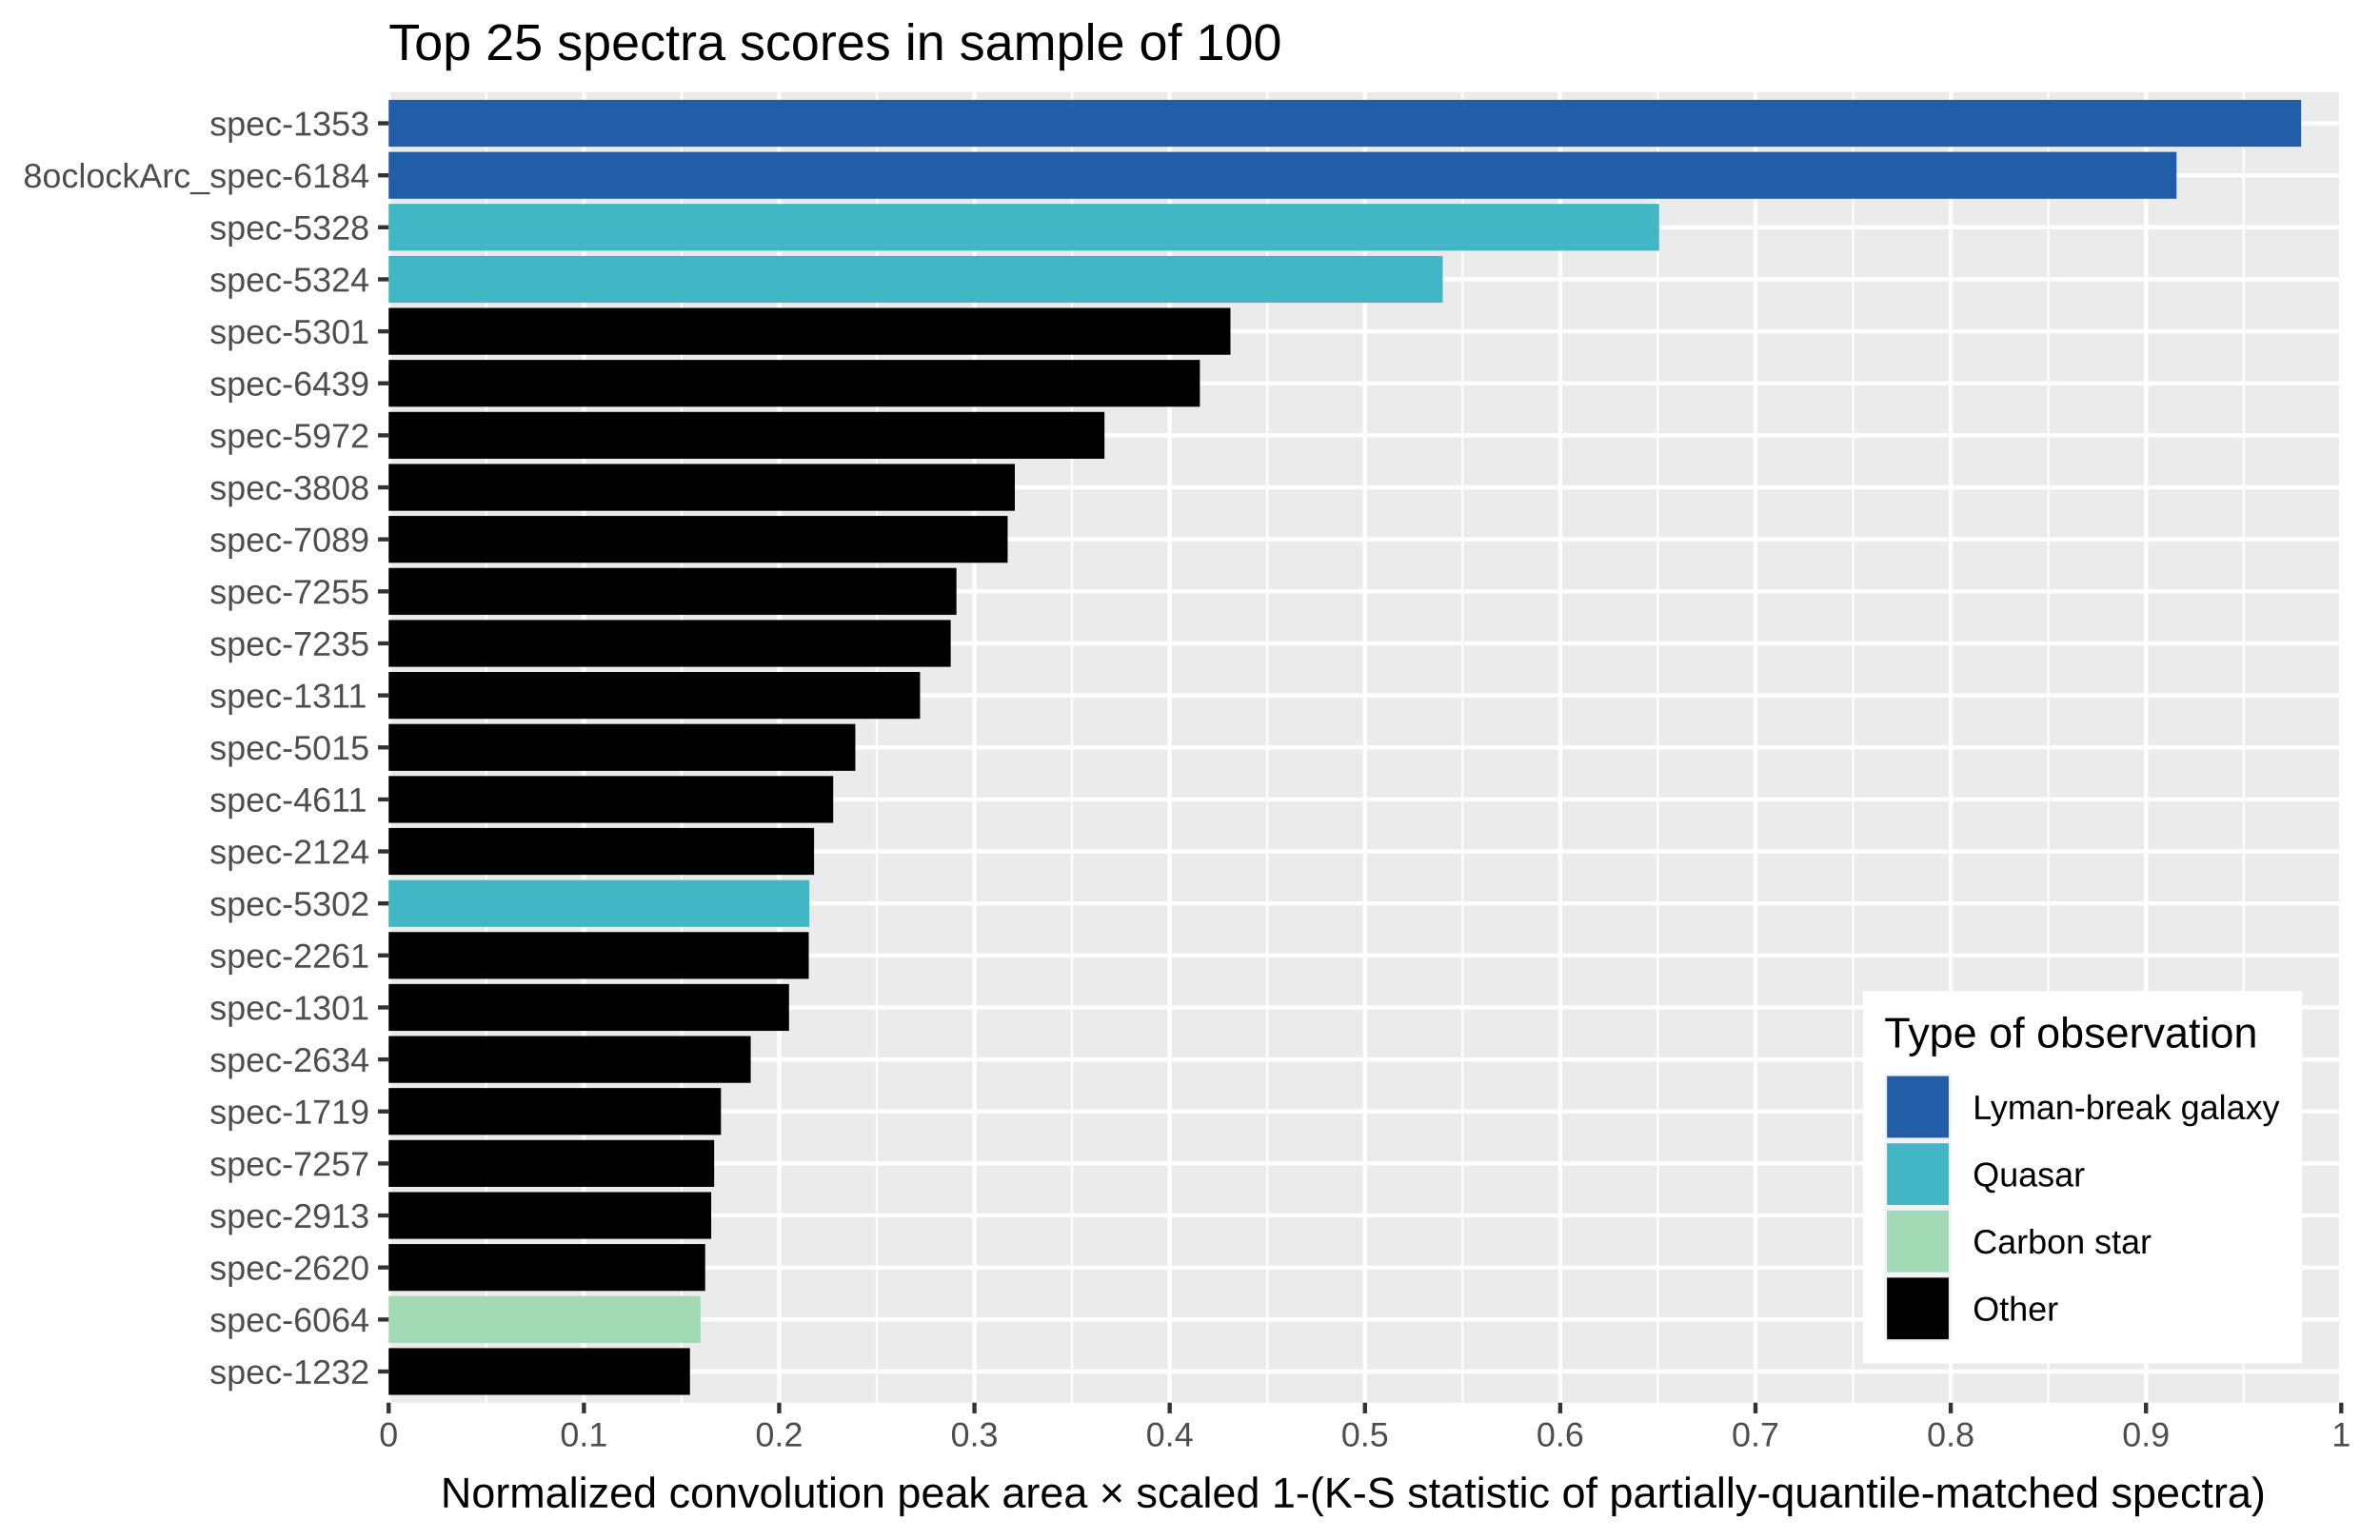
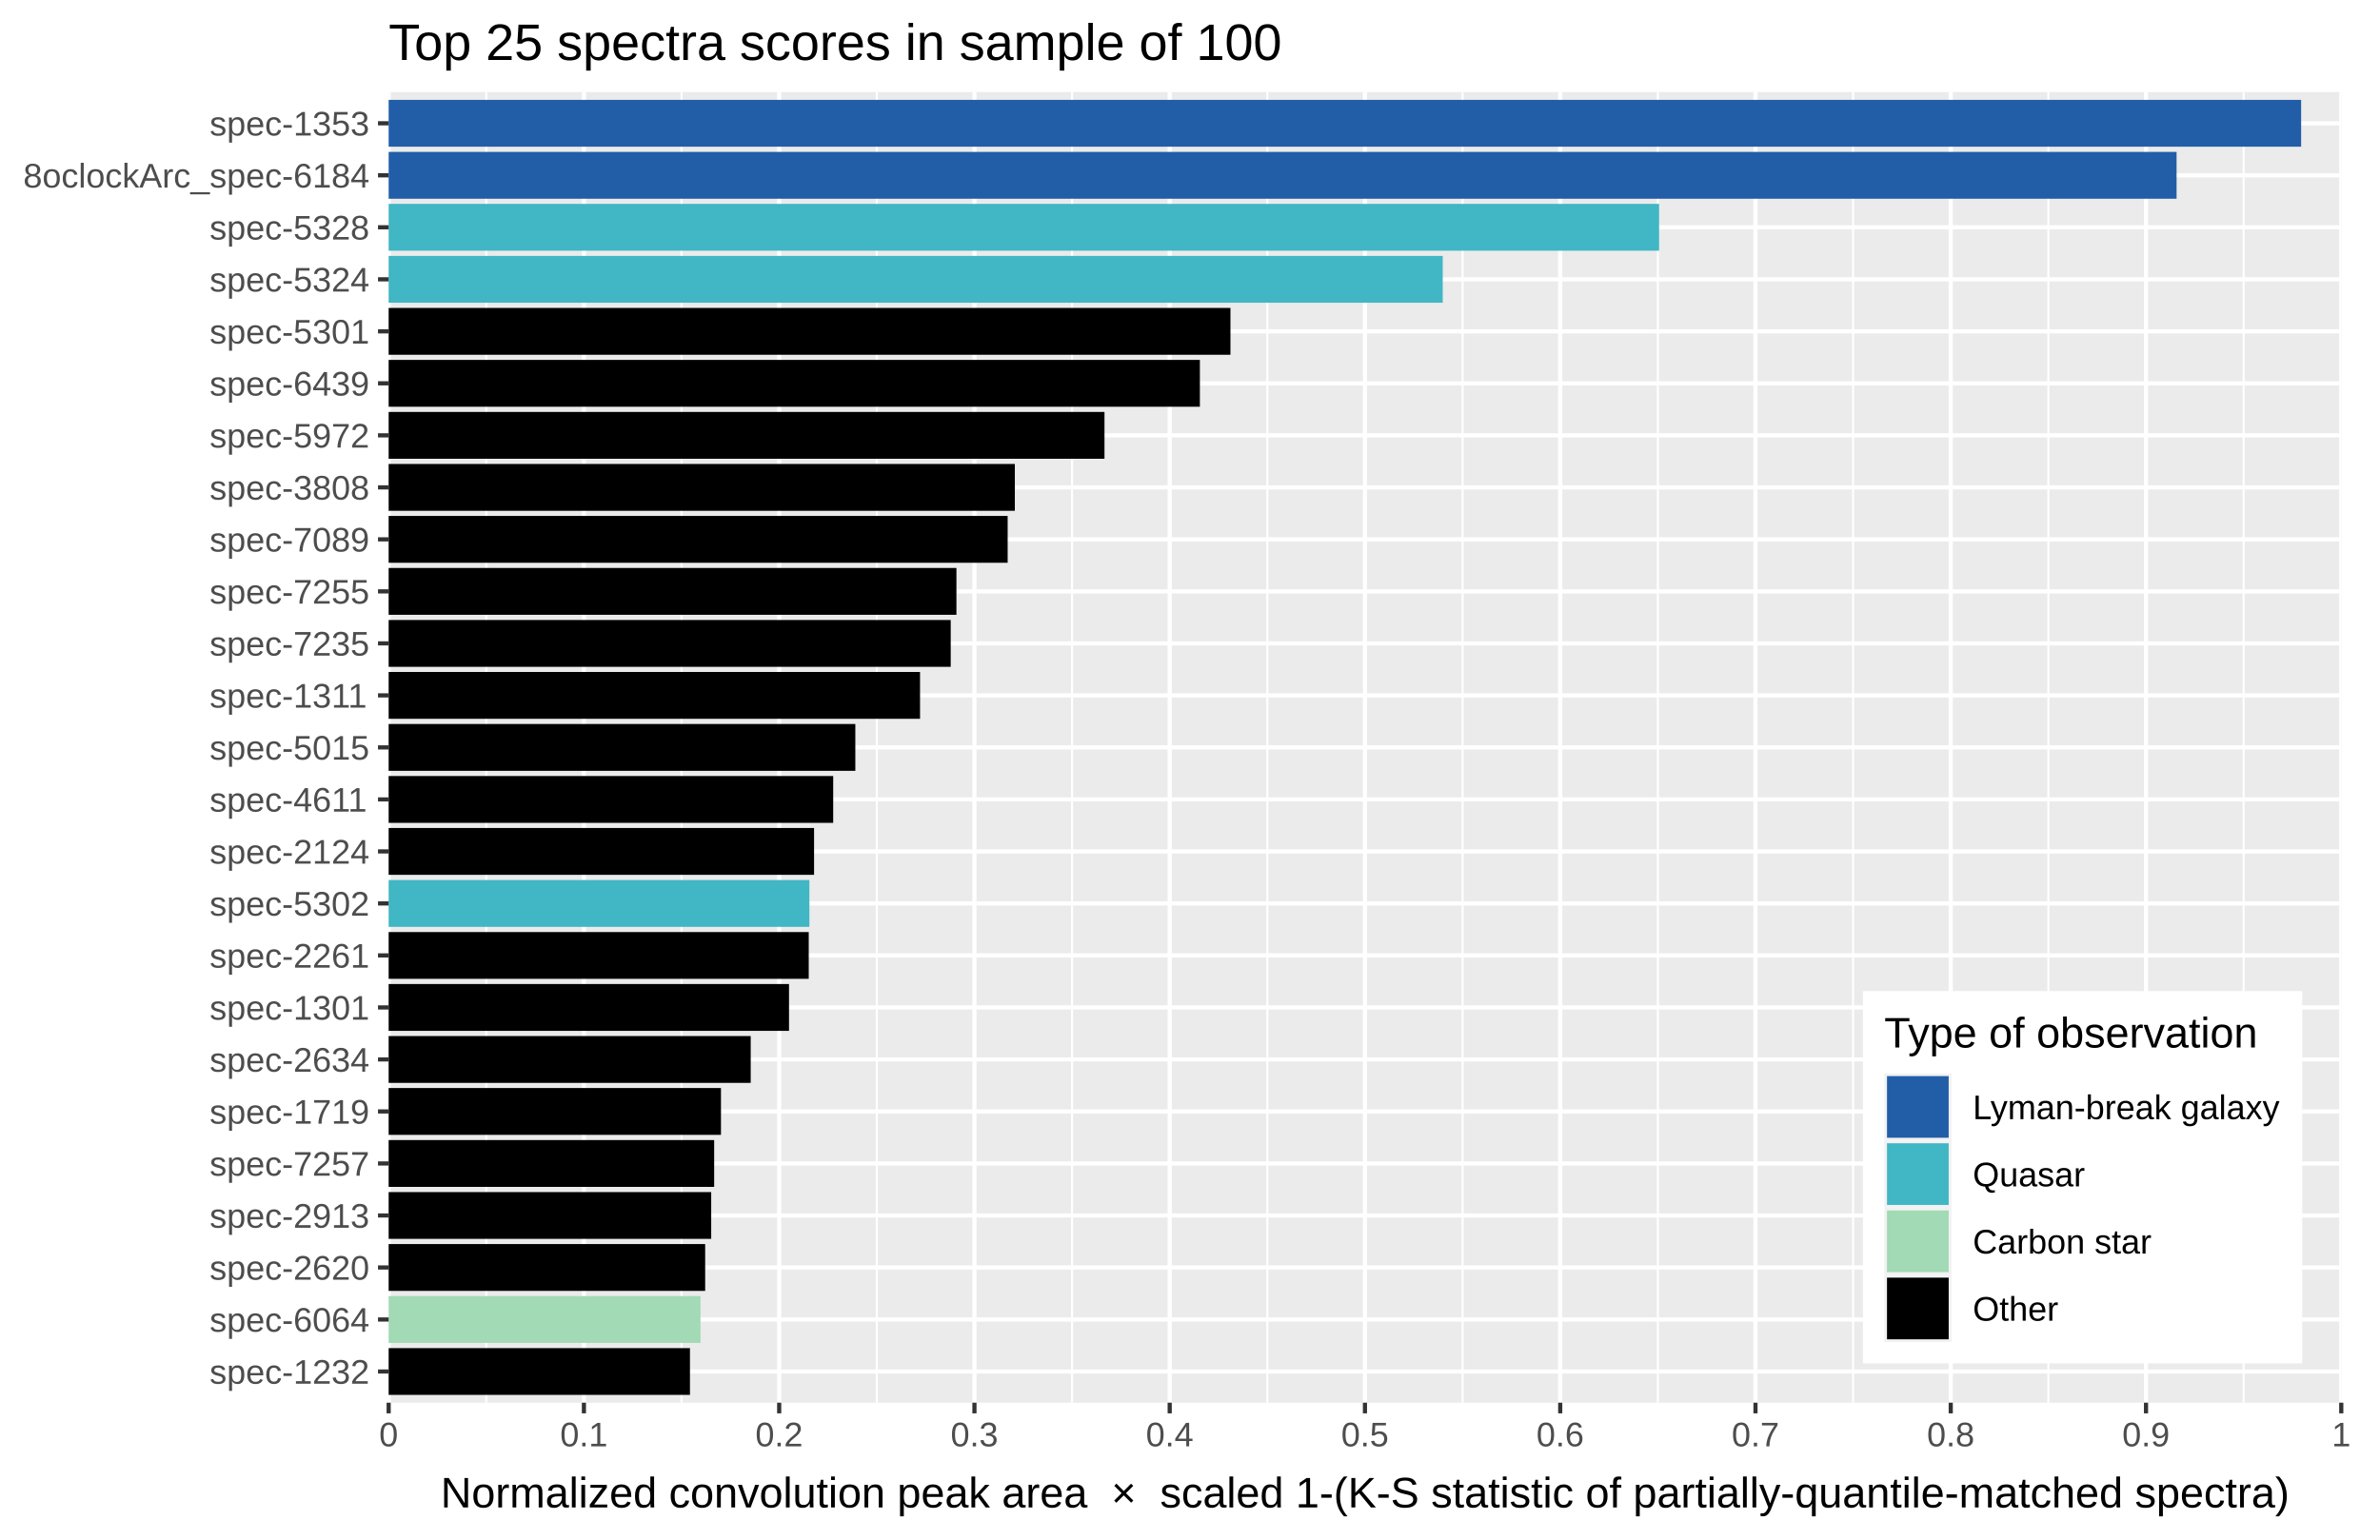
<svg xmlns="http://www.w3.org/2000/svg" viewBox="0 0 612.00 396.00">
  <defs>
    <style type="text/css">
    line, polyline, polygon, path, rect, circle {
      fill: none;
      stroke: #000000;
      stroke-linecap: round;
      stroke-linejoin: round;
      stroke-miterlimit: 10.00;
    }
  </style>
  </defs>
  <rect width="100%" height="100%" style="stroke: none; fill: #FFFFFF;" />
  <rect x="0.00" y="0.00" width="612.00" height="396.00" style="stroke-width: 1.07; stroke: #FFFFFF; fill: #FFFFFF;" />
  <defs>
    <clipPath id="cpOTkuOTR8NjAyLjA0fDM2MC43N3wyMy42OA==">
      <rect x="99.94" y="23.68" width="502.10" height="337.09" />
    </clipPath>
  </defs>
  <rect x="99.94" y="23.68" width="502.10" height="337.09" style="stroke-width: 1.07; stroke: none; fill: #EBEBEB;" clip-path="url(#cpOTkuOTR8NjAyLjA0fDM2MC43N3wyMy42OA==)" />
  <polyline points="125.04,360.77 125.04,23.68 " style="stroke-width: 0.53; stroke: #FFFFFF; stroke-linecap: butt;" clip-path="url(#cpOTkuOTR8NjAyLjA0fDM2MC43N3wyMy42OA==)" />
  <polyline points="175.25,360.77 175.25,23.68 " style="stroke-width: 0.53; stroke: #FFFFFF; stroke-linecap: butt;" clip-path="url(#cpOTkuOTR8NjAyLjA0fDM2MC43N3wyMy42OA==)" />
  <polyline points="225.46,360.77 225.46,23.68 " style="stroke-width: 0.53; stroke: #FFFFFF; stroke-linecap: butt;" clip-path="url(#cpOTkuOTR8NjAyLjA0fDM2MC43N3wyMy42OA==)" />
  <polyline points="275.67,360.77 275.67,23.68 " style="stroke-width: 0.53; stroke: #FFFFFF; stroke-linecap: butt;" clip-path="url(#cpOTkuOTR8NjAyLjA0fDM2MC43N3wyMy42OA==)" />
  <polyline points="325.88,360.77 325.88,23.68 " style="stroke-width: 0.53; stroke: #FFFFFF; stroke-linecap: butt;" clip-path="url(#cpOTkuOTR8NjAyLjA0fDM2MC43N3wyMy42OA==)" />
  <polyline points="376.09,360.77 376.09,23.68 " style="stroke-width: 0.53; stroke: #FFFFFF; stroke-linecap: butt;" clip-path="url(#cpOTkuOTR8NjAyLjA0fDM2MC43N3wyMy42OA==)" />
  <polyline points="426.30,360.77 426.30,23.68 " style="stroke-width: 0.53; stroke: #FFFFFF; stroke-linecap: butt;" clip-path="url(#cpOTkuOTR8NjAyLjA0fDM2MC43N3wyMy42OA==)" />
  <polyline points="476.51,360.77 476.51,23.68 " style="stroke-width: 0.53; stroke: #FFFFFF; stroke-linecap: butt;" clip-path="url(#cpOTkuOTR8NjAyLjA0fDM2MC43N3wyMy42OA==)" />
  <polyline points="526.72,360.77 526.72,23.68 " style="stroke-width: 0.53; stroke: #FFFFFF; stroke-linecap: butt;" clip-path="url(#cpOTkuOTR8NjAyLjA0fDM2MC43N3wyMy42OA==)" />
  <polyline points="576.93,360.77 576.93,23.68 " style="stroke-width: 0.53; stroke: #FFFFFF; stroke-linecap: butt;" clip-path="url(#cpOTkuOTR8NjAyLjA0fDM2MC43N3wyMy42OA==)" />
  <polyline points="99.94,352.75 602.04,352.75 " style="stroke-width: 1.07; stroke: #FFFFFF; stroke-linecap: butt;" clip-path="url(#cpOTkuOTR8NjAyLjA0fDM2MC43N3wyMy42OA==)" />
  <polyline points="99.94,339.37 602.04,339.37 " style="stroke-width: 1.07; stroke: #FFFFFF; stroke-linecap: butt;" clip-path="url(#cpOTkuOTR8NjAyLjA0fDM2MC43N3wyMy42OA==)" />
  <polyline points="99.94,325.99 602.04,325.99 " style="stroke-width: 1.07; stroke: #FFFFFF; stroke-linecap: butt;" clip-path="url(#cpOTkuOTR8NjAyLjA0fDM2MC43N3wyMy42OA==)" />
  <polyline points="99.94,312.62 602.04,312.62 " style="stroke-width: 1.07; stroke: #FFFFFF; stroke-linecap: butt;" clip-path="url(#cpOTkuOTR8NjAyLjA0fDM2MC43N3wyMy42OA==)" />
  <polyline points="99.94,299.24 602.04,299.24 " style="stroke-width: 1.07; stroke: #FFFFFF; stroke-linecap: butt;" clip-path="url(#cpOTkuOTR8NjAyLjA0fDM2MC43N3wyMy42OA==)" />
  <polyline points="99.94,285.86 602.04,285.86 " style="stroke-width: 1.07; stroke: #FFFFFF; stroke-linecap: butt;" clip-path="url(#cpOTkuOTR8NjAyLjA0fDM2MC43N3wyMy42OA==)" />
  <polyline points="99.94,272.49 602.04,272.49 " style="stroke-width: 1.07; stroke: #FFFFFF; stroke-linecap: butt;" clip-path="url(#cpOTkuOTR8NjAyLjA0fDM2MC43N3wyMy42OA==)" />
  <polyline points="99.94,259.11 602.04,259.11 " style="stroke-width: 1.07; stroke: #FFFFFF; stroke-linecap: butt;" clip-path="url(#cpOTkuOTR8NjAyLjA0fDM2MC43N3wyMy42OA==)" />
  <polyline points="99.94,245.73 602.04,245.73 " style="stroke-width: 1.07; stroke: #FFFFFF; stroke-linecap: butt;" clip-path="url(#cpOTkuOTR8NjAyLjA0fDM2MC43N3wyMy42OA==)" />
  <polyline points="99.94,232.36 602.04,232.36 " style="stroke-width: 1.07; stroke: #FFFFFF; stroke-linecap: butt;" clip-path="url(#cpOTkuOTR8NjAyLjA0fDM2MC43N3wyMy42OA==)" />
  <polyline points="99.94,218.98 602.04,218.98 " style="stroke-width: 1.07; stroke: #FFFFFF; stroke-linecap: butt;" clip-path="url(#cpOTkuOTR8NjAyLjA0fDM2MC43N3wyMy42OA==)" />
  <polyline points="99.94,205.61 602.04,205.61 " style="stroke-width: 1.07; stroke: #FFFFFF; stroke-linecap: butt;" clip-path="url(#cpOTkuOTR8NjAyLjA0fDM2MC43N3wyMy42OA==)" />
  <polyline points="99.94,192.23 602.04,192.23 " style="stroke-width: 1.07; stroke: #FFFFFF; stroke-linecap: butt;" clip-path="url(#cpOTkuOTR8NjAyLjA0fDM2MC43N3wyMy42OA==)" />
  <polyline points="99.94,178.85 602.04,178.85 " style="stroke-width: 1.07; stroke: #FFFFFF; stroke-linecap: butt;" clip-path="url(#cpOTkuOTR8NjAyLjA0fDM2MC43N3wyMy42OA==)" />
  <polyline points="99.94,165.48 602.04,165.48 " style="stroke-width: 1.07; stroke: #FFFFFF; stroke-linecap: butt;" clip-path="url(#cpOTkuOTR8NjAyLjA0fDM2MC43N3wyMy42OA==)" />
  <polyline points="99.94,152.10 602.04,152.10 " style="stroke-width: 1.07; stroke: #FFFFFF; stroke-linecap: butt;" clip-path="url(#cpOTkuOTR8NjAyLjA0fDM2MC43N3wyMy42OA==)" />
  <polyline points="99.94,138.72 602.04,138.72 " style="stroke-width: 1.07; stroke: #FFFFFF; stroke-linecap: butt;" clip-path="url(#cpOTkuOTR8NjAyLjA0fDM2MC43N3wyMy42OA==)" />
  <polyline points="99.94,125.35 602.04,125.35 " style="stroke-width: 1.07; stroke: #FFFFFF; stroke-linecap: butt;" clip-path="url(#cpOTkuOTR8NjAyLjA0fDM2MC43N3wyMy42OA==)" />
  <polyline points="99.94,111.97 602.04,111.97 " style="stroke-width: 1.07; stroke: #FFFFFF; stroke-linecap: butt;" clip-path="url(#cpOTkuOTR8NjAyLjA0fDM2MC43N3wyMy42OA==)" />
  <polyline points="99.94,98.59 602.04,98.59 " style="stroke-width: 1.07; stroke: #FFFFFF; stroke-linecap: butt;" clip-path="url(#cpOTkuOTR8NjAyLjA0fDM2MC43N3wyMy42OA==)" />
  <polyline points="99.94,85.22 602.04,85.22 " style="stroke-width: 1.07; stroke: #FFFFFF; stroke-linecap: butt;" clip-path="url(#cpOTkuOTR8NjAyLjA0fDM2MC43N3wyMy42OA==)" />
  <polyline points="99.94,71.84 602.04,71.84 " style="stroke-width: 1.07; stroke: #FFFFFF; stroke-linecap: butt;" clip-path="url(#cpOTkuOTR8NjAyLjA0fDM2MC43N3wyMy42OA==)" />
  <polyline points="99.94,58.46 602.04,58.46 " style="stroke-width: 1.07; stroke: #FFFFFF; stroke-linecap: butt;" clip-path="url(#cpOTkuOTR8NjAyLjA0fDM2MC43N3wyMy42OA==)" />
  <polyline points="99.94,45.09 602.04,45.09 " style="stroke-width: 1.07; stroke: #FFFFFF; stroke-linecap: butt;" clip-path="url(#cpOTkuOTR8NjAyLjA0fDM2MC43N3wyMy42OA==)" />
  <polyline points="99.94,31.71 602.04,31.71 " style="stroke-width: 1.07; stroke: #FFFFFF; stroke-linecap: butt;" clip-path="url(#cpOTkuOTR8NjAyLjA0fDM2MC43N3wyMy42OA==)" />
  <polyline points="99.94,360.77 99.94,23.68 " style="stroke-width: 1.07; stroke: #FFFFFF; stroke-linecap: butt;" clip-path="url(#cpOTkuOTR8NjAyLjA0fDM2MC43N3wyMy42OA==)" />
  <polyline points="150.15,360.77 150.15,23.68 " style="stroke-width: 1.07; stroke: #FFFFFF; stroke-linecap: butt;" clip-path="url(#cpOTkuOTR8NjAyLjA0fDM2MC43N3wyMy42OA==)" />
  <polyline points="200.36,360.77 200.36,23.68 " style="stroke-width: 1.07; stroke: #FFFFFF; stroke-linecap: butt;" clip-path="url(#cpOTkuOTR8NjAyLjA0fDM2MC43N3wyMy42OA==)" />
  <polyline points="250.57,360.77 250.57,23.68 " style="stroke-width: 1.07; stroke: #FFFFFF; stroke-linecap: butt;" clip-path="url(#cpOTkuOTR8NjAyLjA0fDM2MC43N3wyMy42OA==)" />
  <polyline points="300.78,360.77 300.78,23.68 " style="stroke-width: 1.07; stroke: #FFFFFF; stroke-linecap: butt;" clip-path="url(#cpOTkuOTR8NjAyLjA0fDM2MC43N3wyMy42OA==)" />
  <polyline points="350.99,360.77 350.99,23.68 " style="stroke-width: 1.07; stroke: #FFFFFF; stroke-linecap: butt;" clip-path="url(#cpOTkuOTR8NjAyLjA0fDM2MC43N3wyMy42OA==)" />
  <polyline points="401.20,360.77 401.20,23.68 " style="stroke-width: 1.07; stroke: #FFFFFF; stroke-linecap: butt;" clip-path="url(#cpOTkuOTR8NjAyLjA0fDM2MC43N3wyMy42OA==)" />
  <polyline points="451.41,360.77 451.41,23.68 " style="stroke-width: 1.07; stroke: #FFFFFF; stroke-linecap: butt;" clip-path="url(#cpOTkuOTR8NjAyLjA0fDM2MC43N3wyMy42OA==)" />
  <polyline points="501.62,360.77 501.62,23.68 " style="stroke-width: 1.07; stroke: #FFFFFF; stroke-linecap: butt;" clip-path="url(#cpOTkuOTR8NjAyLjA0fDM2MC43N3wyMy42OA==)" />
  <polyline points="551.83,360.77 551.83,23.68 " style="stroke-width: 1.07; stroke: #FFFFFF; stroke-linecap: butt;" clip-path="url(#cpOTkuOTR8NjAyLjA0fDM2MC43N3wyMy42OA==)" />
  <polyline points="602.04,360.77 602.04,23.68 " style="stroke-width: 1.07; stroke: #FFFFFF; stroke-linecap: butt;" clip-path="url(#cpOTkuOTR8NjAyLjA0fDM2MC43N3wyMy42OA==)" />
  <rect x="99.94" y="25.69" width="491.78" height="12.04" style="stroke-width: 1.07; stroke: none; stroke-linecap: square; stroke-linejoin: miter; fill: #225EA8;" clip-path="url(#cpOTkuOTR8NjAyLjA0fDM2MC43N3wyMy42OA==)" />
  <rect x="99.94" y="39.07" width="459.75" height="12.04" style="stroke-width: 1.07; stroke: none; stroke-linecap: square; stroke-linejoin: miter; fill: #225EA8;" clip-path="url(#cpOTkuOTR8NjAyLjA0fDM2MC43N3wyMy42OA==)" />
  <rect x="99.94" y="52.44" width="326.69" height="12.04" style="stroke-width: 1.07; stroke: none; stroke-linecap: square; stroke-linejoin: miter; fill: #41B6C4;" clip-path="url(#cpOTkuOTR8NjAyLjA0fDM2MC43N3wyMy42OA==)" />
  <rect x="99.94" y="65.82" width="271.05" height="12.04" style="stroke-width: 1.07; stroke: none; stroke-linecap: square; stroke-linejoin: miter; fill: #41B6C4;" clip-path="url(#cpOTkuOTR8NjAyLjA0fDM2MC43N3wyMy42OA==)" />
  <rect x="99.94" y="79.20" width="216.46" height="12.04" style="stroke-width: 1.07; stroke: none; stroke-linecap: square; stroke-linejoin: miter; fill: #000000;" clip-path="url(#cpOTkuOTR8NjAyLjA0fDM2MC43N3wyMy42OA==)" />
  <rect x="99.94" y="92.57" width="208.60" height="12.04" style="stroke-width: 1.07; stroke: none; stroke-linecap: square; stroke-linejoin: miter; fill: #000000;" clip-path="url(#cpOTkuOTR8NjAyLjA0fDM2MC43N3wyMy42OA==)" />
  <rect x="99.94" y="105.95" width="184.07" height="12.04" style="stroke-width: 1.07; stroke: none; stroke-linecap: square; stroke-linejoin: miter; fill: #000000;" clip-path="url(#cpOTkuOTR8NjAyLjA0fDM2MC43N3wyMy42OA==)" />
  <rect x="99.94" y="119.33" width="161.02" height="12.04" style="stroke-width: 1.07; stroke: none; stroke-linecap: square; stroke-linejoin: miter; fill: #000000;" clip-path="url(#cpOTkuOTR8NjAyLjA0fDM2MC43N3wyMy42OA==)" />
  <rect x="99.94" y="132.70" width="159.17" height="12.04" style="stroke-width: 1.07; stroke: none; stroke-linecap: square; stroke-linejoin: miter; fill: #000000;" clip-path="url(#cpOTkuOTR8NjAyLjA0fDM2MC43N3wyMy42OA==)" />
  <rect x="99.94" y="146.08" width="146.00" height="12.04" style="stroke-width: 1.07; stroke: none; stroke-linecap: square; stroke-linejoin: miter; fill: #000000;" clip-path="url(#cpOTkuOTR8NjAyLjA0fDM2MC43N3wyMy42OA==)" />
  <rect x="99.94" y="159.46" width="144.53" height="12.04" style="stroke-width: 1.07; stroke: none; stroke-linecap: square; stroke-linejoin: miter; fill: #000000;" clip-path="url(#cpOTkuOTR8NjAyLjA0fDM2MC43N3wyMy42OA==)" />
  <rect x="99.94" y="172.83" width="136.64" height="12.04" style="stroke-width: 1.07; stroke: none; stroke-linecap: square; stroke-linejoin: miter; fill: #000000;" clip-path="url(#cpOTkuOTR8NjAyLjA0fDM2MC43N3wyMy42OA==)" />
  <rect x="99.94" y="186.21" width="120.00" height="12.04" style="stroke-width: 1.07; stroke: none; stroke-linecap: square; stroke-linejoin: miter; fill: #000000;" clip-path="url(#cpOTkuOTR8NjAyLjA0fDM2MC43N3wyMy42OA==)" />
  <rect x="99.94" y="199.59" width="114.31" height="12.04" style="stroke-width: 1.07; stroke: none; stroke-linecap: square; stroke-linejoin: miter; fill: #000000;" clip-path="url(#cpOTkuOTR8NjAyLjA0fDM2MC43N3wyMy42OA==)" />
  <rect x="99.94" y="212.96" width="109.39" height="12.04" style="stroke-width: 1.07; stroke: none; stroke-linecap: square; stroke-linejoin: miter; fill: #000000;" clip-path="url(#cpOTkuOTR8NjAyLjA0fDM2MC43N3wyMy42OA==)" />
  <rect x="99.94" y="226.34" width="108.19" height="12.04" style="stroke-width: 1.07; stroke: none; stroke-linecap: square; stroke-linejoin: miter; fill: #41B6C4;" clip-path="url(#cpOTkuOTR8NjAyLjA0fDM2MC43N3wyMy42OA==)" />
  <rect x="99.94" y="239.72" width="108.02" height="12.04" style="stroke-width: 1.07; stroke: none; stroke-linecap: square; stroke-linejoin: miter; fill: #000000;" clip-path="url(#cpOTkuOTR8NjAyLjA0fDM2MC43N3wyMy42OA==)" />
  <rect x="99.94" y="253.09" width="102.95" height="12.04" style="stroke-width: 1.07; stroke: none; stroke-linecap: square; stroke-linejoin: miter; fill: #000000;" clip-path="url(#cpOTkuOTR8NjAyLjA0fDM2MC43N3wyMy42OA==)" />
  <rect x="99.94" y="266.47" width="93.10" height="12.04" style="stroke-width: 1.07; stroke: none; stroke-linecap: square; stroke-linejoin: miter; fill: #000000;" clip-path="url(#cpOTkuOTR8NjAyLjA0fDM2MC43N3wyMy42OA==)" />
  <rect x="99.94" y="279.84" width="85.45" height="12.04" style="stroke-width: 1.07; stroke: none; stroke-linecap: square; stroke-linejoin: miter; fill: #000000;" clip-path="url(#cpOTkuOTR8NjAyLjA0fDM2MC43N3wyMy42OA==)" />
  <rect x="99.94" y="293.22" width="83.70" height="12.04" style="stroke-width: 1.07; stroke: none; stroke-linecap: square; stroke-linejoin: miter; fill: #000000;" clip-path="url(#cpOTkuOTR8NjAyLjA0fDM2MC43N3wyMy42OA==)" />
  <rect x="99.94" y="306.60" width="82.94" height="12.04" style="stroke-width: 1.07; stroke: none; stroke-linecap: square; stroke-linejoin: miter; fill: #000000;" clip-path="url(#cpOTkuOTR8NjAyLjA0fDM2MC43N3wyMy42OA==)" />
  <rect x="99.94" y="319.97" width="81.39" height="12.04" style="stroke-width: 1.07; stroke: none; stroke-linecap: square; stroke-linejoin: miter; fill: #000000;" clip-path="url(#cpOTkuOTR8NjAyLjA0fDM2MC43N3wyMy42OA==)" />
  <rect x="99.94" y="333.35" width="80.19" height="12.04" style="stroke-width: 1.07; stroke: none; stroke-linecap: square; stroke-linejoin: miter; fill: #A1DAB4;" clip-path="url(#cpOTkuOTR8NjAyLjA0fDM2MC43N3wyMy42OA==)" />
  <rect x="99.94" y="346.73" width="77.48" height="12.04" style="stroke-width: 1.07; stroke: none; stroke-linecap: square; stroke-linejoin: miter; fill: #000000;" clip-path="url(#cpOTkuOTR8NjAyLjA0fDM2MC43N3wyMy42OA==)" />
  <defs>
    <clipPath id="cpMC4wMHw2MTIuMDB8Mzk2LjAwfDAuMDA=">
      <rect x="0.00" y="0.00" width="612.00" height="396.00" />
    </clipPath>
  </defs>
  <g clip-path="url(#cpMC4wMHw2MTIuMDB8Mzk2LjAwfDAuMDA=)">
    <text x="53.91" y="355.90" style="font-size: 8.80px; fill: #4D4D4D; font-family: Arial;" textLength="41.10px" lengthAdjust="spacingAndGlyphs">spec-1232</text>
  </g>
  <g clip-path="url(#cpMC4wMHw2MTIuMDB8Mzk2LjAwfDAuMDA=)">
    <text x="53.91" y="342.52" style="font-size: 8.80px; fill: #4D4D4D; font-family: Arial;" textLength="41.10px" lengthAdjust="spacingAndGlyphs">spec-6064</text>
  </g>
  <g clip-path="url(#cpMC4wMHw2MTIuMDB8Mzk2LjAwfDAuMDA=)">
    <text x="53.91" y="329.14" style="font-size: 8.80px; fill: #4D4D4D; font-family: Arial;" textLength="41.10px" lengthAdjust="spacingAndGlyphs">spec-2620</text>
  </g>
  <g clip-path="url(#cpMC4wMHw2MTIuMDB8Mzk2LjAwfDAuMDA=)">
    <text x="53.91" y="315.77" style="font-size: 8.80px; fill: #4D4D4D; font-family: Arial;" textLength="41.10px" lengthAdjust="spacingAndGlyphs">spec-2913</text>
  </g>
  <g clip-path="url(#cpMC4wMHw2MTIuMDB8Mzk2LjAwfDAuMDA=)">
    <text x="53.91" y="302.39" style="font-size: 8.80px; fill: #4D4D4D; font-family: Arial;" textLength="41.10px" lengthAdjust="spacingAndGlyphs">spec-7257</text>
  </g>
  <g clip-path="url(#cpMC4wMHw2MTIuMDB8Mzk2LjAwfDAuMDA=)">
    <text x="53.91" y="289.01" style="font-size: 8.80px; fill: #4D4D4D; font-family: Arial;" textLength="41.10px" lengthAdjust="spacingAndGlyphs">spec-1719</text>
  </g>
  <g clip-path="url(#cpMC4wMHw2MTIuMDB8Mzk2LjAwfDAuMDA=)">
    <text x="53.91" y="275.64" style="font-size: 8.80px; fill: #4D4D4D; font-family: Arial;" textLength="41.10px" lengthAdjust="spacingAndGlyphs">spec-2634</text>
  </g>
  <g clip-path="url(#cpMC4wMHw2MTIuMDB8Mzk2LjAwfDAuMDA=)">
    <text x="53.91" y="262.26" style="font-size: 8.80px; fill: #4D4D4D; font-family: Arial;" textLength="41.10px" lengthAdjust="spacingAndGlyphs">spec-1301</text>
  </g>
  <g clip-path="url(#cpMC4wMHw2MTIuMDB8Mzk2LjAwfDAuMDA=)">
    <text x="53.91" y="248.88" style="font-size: 8.80px; fill: #4D4D4D; font-family: Arial;" textLength="41.10px" lengthAdjust="spacingAndGlyphs">spec-2261</text>
  </g>
  <g clip-path="url(#cpMC4wMHw2MTIuMDB8Mzk2LjAwfDAuMDA=)">
    <text x="53.91" y="235.51" style="font-size: 8.80px; fill: #4D4D4D; font-family: Arial;" textLength="41.10px" lengthAdjust="spacingAndGlyphs">spec-5302</text>
  </g>
  <g clip-path="url(#cpMC4wMHw2MTIuMDB8Mzk2LjAwfDAuMDA=)">
    <text x="53.91" y="222.13" style="font-size: 8.80px; fill: #4D4D4D; font-family: Arial;" textLength="41.10px" lengthAdjust="spacingAndGlyphs">spec-2124</text>
  </g>
  <g clip-path="url(#cpMC4wMHw2MTIuMDB8Mzk2LjAwfDAuMDA=)">
    <text x="53.91" y="208.75" style="font-size: 8.80px; fill: #4D4D4D; font-family: Arial;" textLength="41.10px" lengthAdjust="spacingAndGlyphs">spec-4611</text>
  </g>
  <g clip-path="url(#cpMC4wMHw2MTIuMDB8Mzk2LjAwfDAuMDA=)">
    <text x="53.91" y="195.38" style="font-size: 8.80px; fill: #4D4D4D; font-family: Arial;" textLength="41.10px" lengthAdjust="spacingAndGlyphs">spec-5015</text>
  </g>
  <g clip-path="url(#cpMC4wMHw2MTIuMDB8Mzk2LjAwfDAuMDA=)">
    <text x="53.91" y="182.00" style="font-size: 8.80px; fill: #4D4D4D; font-family: Arial;" textLength="41.10px" lengthAdjust="spacingAndGlyphs">spec-1311</text>
  </g>
  <g clip-path="url(#cpMC4wMHw2MTIuMDB8Mzk2LjAwfDAuMDA=)">
    <text x="53.91" y="168.62" style="font-size: 8.80px; fill: #4D4D4D; font-family: Arial;" textLength="41.10px" lengthAdjust="spacingAndGlyphs">spec-7235</text>
  </g>
  <g clip-path="url(#cpMC4wMHw2MTIuMDB8Mzk2LjAwfDAuMDA=)">
    <text x="53.91" y="155.25" style="font-size: 8.80px; fill: #4D4D4D; font-family: Arial;" textLength="41.10px" lengthAdjust="spacingAndGlyphs">spec-7255</text>
  </g>
  <g clip-path="url(#cpMC4wMHw2MTIuMDB8Mzk2LjAwfDAuMDA=)">
    <text x="53.91" y="141.87" style="font-size: 8.80px; fill: #4D4D4D; font-family: Arial;" textLength="41.10px" lengthAdjust="spacingAndGlyphs">spec-7089</text>
  </g>
  <g clip-path="url(#cpMC4wMHw2MTIuMDB8Mzk2LjAwfDAuMDA=)">
    <text x="53.91" y="128.50" style="font-size: 8.80px; fill: #4D4D4D; font-family: Arial;" textLength="41.10px" lengthAdjust="spacingAndGlyphs">spec-3808</text>
  </g>
  <g clip-path="url(#cpMC4wMHw2MTIuMDB8Mzk2LjAwfDAuMDA=)">
    <text x="53.91" y="115.12" style="font-size: 8.80px; fill: #4D4D4D; font-family: Arial;" textLength="41.10px" lengthAdjust="spacingAndGlyphs">spec-5972</text>
  </g>
  <g clip-path="url(#cpMC4wMHw2MTIuMDB8Mzk2LjAwfDAuMDA=)">
    <text x="53.91" y="101.74" style="font-size: 8.80px; fill: #4D4D4D; font-family: Arial;" textLength="41.10px" lengthAdjust="spacingAndGlyphs">spec-6439</text>
  </g>
  <g clip-path="url(#cpMC4wMHw2MTIuMDB8Mzk2LjAwfDAuMDA=)">
    <text x="53.91" y="88.37" style="font-size: 8.80px; fill: #4D4D4D; font-family: Arial;" textLength="41.10px" lengthAdjust="spacingAndGlyphs">spec-5301</text>
  </g>
  <g clip-path="url(#cpMC4wMHw2MTIuMDB8Mzk2LjAwfDAuMDA=)">
    <text x="53.91" y="74.99" style="font-size: 8.80px; fill: #4D4D4D; font-family: Arial;" textLength="41.10px" lengthAdjust="spacingAndGlyphs">spec-5324</text>
  </g>
  <g clip-path="url(#cpMC4wMHw2MTIuMDB8Mzk2LjAwfDAuMDA=)">
    <text x="53.91" y="61.61" style="font-size: 8.80px; fill: #4D4D4D; font-family: Arial;" textLength="41.10px" lengthAdjust="spacingAndGlyphs">spec-5328</text>
  </g>
  <g clip-path="url(#cpMC4wMHw2MTIuMDB8Mzk2LjAwfDAuMDA=)">
    <text x="5.98" y="48.24" style="font-size: 8.80px; fill: #4D4D4D; font-family: Arial;" textLength="89.03px" lengthAdjust="spacingAndGlyphs">8oclockArc_spec-6184</text>
  </g>
  <g clip-path="url(#cpMC4wMHw2MTIuMDB8Mzk2LjAwfDAuMDA=)">
    <text x="53.91" y="34.86" style="font-size: 8.80px; fill: #4D4D4D; font-family: Arial;" textLength="41.10px" lengthAdjust="spacingAndGlyphs">spec-1353</text>
  </g>
  <polyline points="97.20,352.75 99.94,352.75 " style="stroke-width: 1.07; stroke: #333333; stroke-linecap: butt;" clip-path="url(#cpMC4wMHw2MTIuMDB8Mzk2LjAwfDAuMDA=)" />
  <polyline points="97.20,339.37 99.94,339.37 " style="stroke-width: 1.07; stroke: #333333; stroke-linecap: butt;" clip-path="url(#cpMC4wMHw2MTIuMDB8Mzk2LjAwfDAuMDA=)" />
  <polyline points="97.20,325.99 99.94,325.99 " style="stroke-width: 1.07; stroke: #333333; stroke-linecap: butt;" clip-path="url(#cpMC4wMHw2MTIuMDB8Mzk2LjAwfDAuMDA=)" />
  <polyline points="97.20,312.62 99.94,312.62 " style="stroke-width: 1.07; stroke: #333333; stroke-linecap: butt;" clip-path="url(#cpMC4wMHw2MTIuMDB8Mzk2LjAwfDAuMDA=)" />
  <polyline points="97.20,299.24 99.94,299.24 " style="stroke-width: 1.07; stroke: #333333; stroke-linecap: butt;" clip-path="url(#cpMC4wMHw2MTIuMDB8Mzk2LjAwfDAuMDA=)" />
  <polyline points="97.20,285.86 99.94,285.86 " style="stroke-width: 1.07; stroke: #333333; stroke-linecap: butt;" clip-path="url(#cpMC4wMHw2MTIuMDB8Mzk2LjAwfDAuMDA=)" />
  <polyline points="97.20,272.49 99.94,272.49 " style="stroke-width: 1.07; stroke: #333333; stroke-linecap: butt;" clip-path="url(#cpMC4wMHw2MTIuMDB8Mzk2LjAwfDAuMDA=)" />
  <polyline points="97.20,259.11 99.94,259.11 " style="stroke-width: 1.07; stroke: #333333; stroke-linecap: butt;" clip-path="url(#cpMC4wMHw2MTIuMDB8Mzk2LjAwfDAuMDA=)" />
  <polyline points="97.20,245.73 99.94,245.73 " style="stroke-width: 1.07; stroke: #333333; stroke-linecap: butt;" clip-path="url(#cpMC4wMHw2MTIuMDB8Mzk2LjAwfDAuMDA=)" />
  <polyline points="97.20,232.36 99.94,232.36 " style="stroke-width: 1.07; stroke: #333333; stroke-linecap: butt;" clip-path="url(#cpMC4wMHw2MTIuMDB8Mzk2LjAwfDAuMDA=)" />
  <polyline points="97.20,218.98 99.94,218.98 " style="stroke-width: 1.07; stroke: #333333; stroke-linecap: butt;" clip-path="url(#cpMC4wMHw2MTIuMDB8Mzk2LjAwfDAuMDA=)" />
  <polyline points="97.20,205.61 99.94,205.61 " style="stroke-width: 1.07; stroke: #333333; stroke-linecap: butt;" clip-path="url(#cpMC4wMHw2MTIuMDB8Mzk2LjAwfDAuMDA=)" />
  <polyline points="97.20,192.23 99.94,192.23 " style="stroke-width: 1.07; stroke: #333333; stroke-linecap: butt;" clip-path="url(#cpMC4wMHw2MTIuMDB8Mzk2LjAwfDAuMDA=)" />
  <polyline points="97.20,178.85 99.94,178.85 " style="stroke-width: 1.07; stroke: #333333; stroke-linecap: butt;" clip-path="url(#cpMC4wMHw2MTIuMDB8Mzk2LjAwfDAuMDA=)" />
  <polyline points="97.20,165.48 99.94,165.48 " style="stroke-width: 1.07; stroke: #333333; stroke-linecap: butt;" clip-path="url(#cpMC4wMHw2MTIuMDB8Mzk2LjAwfDAuMDA=)" />
  <polyline points="97.20,152.10 99.94,152.10 " style="stroke-width: 1.07; stroke: #333333; stroke-linecap: butt;" clip-path="url(#cpMC4wMHw2MTIuMDB8Mzk2LjAwfDAuMDA=)" />
  <polyline points="97.20,138.72 99.94,138.72 " style="stroke-width: 1.07; stroke: #333333; stroke-linecap: butt;" clip-path="url(#cpMC4wMHw2MTIuMDB8Mzk2LjAwfDAuMDA=)" />
  <polyline points="97.20,125.35 99.94,125.35 " style="stroke-width: 1.07; stroke: #333333; stroke-linecap: butt;" clip-path="url(#cpMC4wMHw2MTIuMDB8Mzk2LjAwfDAuMDA=)" />
  <polyline points="97.20,111.97 99.94,111.97 " style="stroke-width: 1.07; stroke: #333333; stroke-linecap: butt;" clip-path="url(#cpMC4wMHw2MTIuMDB8Mzk2LjAwfDAuMDA=)" />
  <polyline points="97.20,98.59 99.94,98.59 " style="stroke-width: 1.07; stroke: #333333; stroke-linecap: butt;" clip-path="url(#cpMC4wMHw2MTIuMDB8Mzk2LjAwfDAuMDA=)" />
  <polyline points="97.20,85.22 99.94,85.22 " style="stroke-width: 1.07; stroke: #333333; stroke-linecap: butt;" clip-path="url(#cpMC4wMHw2MTIuMDB8Mzk2LjAwfDAuMDA=)" />
  <polyline points="97.20,71.84 99.94,71.84 " style="stroke-width: 1.07; stroke: #333333; stroke-linecap: butt;" clip-path="url(#cpMC4wMHw2MTIuMDB8Mzk2LjAwfDAuMDA=)" />
  <polyline points="97.20,58.46 99.94,58.46 " style="stroke-width: 1.07; stroke: #333333; stroke-linecap: butt;" clip-path="url(#cpMC4wMHw2MTIuMDB8Mzk2LjAwfDAuMDA=)" />
  <polyline points="97.20,45.09 99.94,45.09 " style="stroke-width: 1.07; stroke: #333333; stroke-linecap: butt;" clip-path="url(#cpMC4wMHw2MTIuMDB8Mzk2LjAwfDAuMDA=)" />
  <polyline points="97.20,31.71 99.94,31.71 " style="stroke-width: 1.07; stroke: #333333; stroke-linecap: butt;" clip-path="url(#cpMC4wMHw2MTIuMDB8Mzk2LjAwfDAuMDA=)" />
  <polyline points="99.94,363.51 99.94,360.77 " style="stroke-width: 1.07; stroke: #333333; stroke-linecap: butt;" clip-path="url(#cpMC4wMHw2MTIuMDB8Mzk2LjAwfDAuMDA=)" />
  <polyline points="150.15,363.51 150.15,360.77 " style="stroke-width: 1.07; stroke: #333333; stroke-linecap: butt;" clip-path="url(#cpMC4wMHw2MTIuMDB8Mzk2LjAwfDAuMDA=)" />
  <polyline points="200.36,363.51 200.36,360.77 " style="stroke-width: 1.07; stroke: #333333; stroke-linecap: butt;" clip-path="url(#cpMC4wMHw2MTIuMDB8Mzk2LjAwfDAuMDA=)" />
  <polyline points="250.57,363.51 250.57,360.77 " style="stroke-width: 1.07; stroke: #333333; stroke-linecap: butt;" clip-path="url(#cpMC4wMHw2MTIuMDB8Mzk2LjAwfDAuMDA=)" />
  <polyline points="300.78,363.51 300.78,360.77 " style="stroke-width: 1.07; stroke: #333333; stroke-linecap: butt;" clip-path="url(#cpMC4wMHw2MTIuMDB8Mzk2LjAwfDAuMDA=)" />
  <polyline points="350.99,363.51 350.99,360.77 " style="stroke-width: 1.07; stroke: #333333; stroke-linecap: butt;" clip-path="url(#cpMC4wMHw2MTIuMDB8Mzk2LjAwfDAuMDA=)" />
  <polyline points="401.20,363.51 401.20,360.77 " style="stroke-width: 1.07; stroke: #333333; stroke-linecap: butt;" clip-path="url(#cpMC4wMHw2MTIuMDB8Mzk2LjAwfDAuMDA=)" />
  <polyline points="451.41,363.51 451.41,360.77 " style="stroke-width: 1.07; stroke: #333333; stroke-linecap: butt;" clip-path="url(#cpMC4wMHw2MTIuMDB8Mzk2LjAwfDAuMDA=)" />
  <polyline points="501.62,363.51 501.62,360.77 " style="stroke-width: 1.07; stroke: #333333; stroke-linecap: butt;" clip-path="url(#cpMC4wMHw2MTIuMDB8Mzk2LjAwfDAuMDA=)" />
  <polyline points="551.83,363.51 551.83,360.77 " style="stroke-width: 1.07; stroke: #333333; stroke-linecap: butt;" clip-path="url(#cpMC4wMHw2MTIuMDB8Mzk2LjAwfDAuMDA=)" />
  <polyline points="602.04,363.51 602.04,360.77 " style="stroke-width: 1.07; stroke: #333333; stroke-linecap: butt;" clip-path="url(#cpMC4wMHw2MTIuMDB8Mzk2LjAwfDAuMDA=)" />
  <g clip-path="url(#cpMC4wMHw2MTIuMDB8Mzk2LjAwfDAuMDA=)">
    <text x="97.49" y="372.00" style="font-size: 8.80px; fill: #4D4D4D; font-family: Arial;" textLength="4.89px" lengthAdjust="spacingAndGlyphs">0</text>
  </g>
  <g clip-path="url(#cpMC4wMHw2MTIuMDB8Mzk2LjAwfDAuMDA=)">
    <text x="144.03" y="372.00" style="font-size: 8.80px; fill: #4D4D4D; font-family: Arial;" textLength="12.23px" lengthAdjust="spacingAndGlyphs">0.1</text>
  </g>
  <g clip-path="url(#cpMC4wMHw2MTIuMDB8Mzk2LjAwfDAuMDA=)">
    <text x="194.24" y="372.00" style="font-size: 8.80px; fill: #4D4D4D; font-family: Arial;" textLength="12.23px" lengthAdjust="spacingAndGlyphs">0.2</text>
  </g>
  <g clip-path="url(#cpMC4wMHw2MTIuMDB8Mzk2LjAwfDAuMDA=)">
    <text x="244.45" y="372.00" style="font-size: 8.80px; fill: #4D4D4D; font-family: Arial;" textLength="12.23px" lengthAdjust="spacingAndGlyphs">0.3</text>
  </g>
  <g clip-path="url(#cpMC4wMHw2MTIuMDB8Mzk2LjAwfDAuMDA=)">
    <text x="294.66" y="372.00" style="font-size: 8.80px; fill: #4D4D4D; font-family: Arial;" textLength="12.23px" lengthAdjust="spacingAndGlyphs">0.4</text>
  </g>
  <g clip-path="url(#cpMC4wMHw2MTIuMDB8Mzk2LjAwfDAuMDA=)">
    <text x="344.87" y="372.00" style="font-size: 8.80px; fill: #4D4D4D; font-family: Arial;" textLength="12.23px" lengthAdjust="spacingAndGlyphs">0.5</text>
  </g>
  <g clip-path="url(#cpMC4wMHw2MTIuMDB8Mzk2LjAwfDAuMDA=)">
    <text x="395.08" y="372.00" style="font-size: 8.80px; fill: #4D4D4D; font-family: Arial;" textLength="12.23px" lengthAdjust="spacingAndGlyphs">0.6</text>
  </g>
  <g clip-path="url(#cpMC4wMHw2MTIuMDB8Mzk2LjAwfDAuMDA=)">
    <text x="445.29" y="372.00" style="font-size: 8.80px; fill: #4D4D4D; font-family: Arial;" textLength="12.23px" lengthAdjust="spacingAndGlyphs">0.7</text>
  </g>
  <g clip-path="url(#cpMC4wMHw2MTIuMDB8Mzk2LjAwfDAuMDA=)">
    <text x="495.50" y="372.00" style="font-size: 8.80px; fill: #4D4D4D; font-family: Arial;" textLength="12.23px" lengthAdjust="spacingAndGlyphs">0.8</text>
  </g>
  <g clip-path="url(#cpMC4wMHw2MTIuMDB8Mzk2LjAwfDAuMDA=)">
    <text x="545.71" y="372.00" style="font-size: 8.80px; fill: #4D4D4D; font-family: Arial;" textLength="12.23px" lengthAdjust="spacingAndGlyphs">0.9</text>
  </g>
  <g clip-path="url(#cpMC4wMHw2MTIuMDB8Mzk2LjAwfDAuMDA=)">
    <text x="599.59" y="372.00" style="font-size: 8.80px; fill: #4D4D4D; font-family: Arial;" textLength="4.89px" lengthAdjust="spacingAndGlyphs">1</text>
  </g>
  <g clip-path="url(#cpMC4wMHw2MTIuMDB8Mzk2LjAwfDAuMDA=)">
-     <text x="113.31" y="387.71" style="font-size: 11.00px; font-family: Arial;" textLength="475.36px" lengthAdjust="spacingAndGlyphs">Normalized convolution peak area  ×  scaled 1-(K-S statistic of partially-quantile-matched spectra)</text>
+     <text x="113.31" y="387.71" style="font-size: 11.00px; font-family: Arial;" textLength="475.36px" lengthAdjust="spacingAndGlyphs">Normalized convolution peak area  ×  scaled 1-(K-S statistic of partially-quantile-matched spectra)</text>
  </g>
  <rect x="479.04" y="254.91" width="112.96" height="95.75" style="stroke-width: 1.07; stroke: none; fill: #FFFFFF;" clip-path="url(#cpMC4wMHw2MTIuMDB8Mzk2LjAwfDAuMDA=)" />
  <g clip-path="url(#cpMC4wMHw2MTIuMDB8Mzk2LjAwfDAuMDA=)">
    <text x="484.52" y="269.42" style="font-size: 11.00px; font-family: Arial;" textLength="96.61px" lengthAdjust="spacingAndGlyphs">Type of observation</text>
  </g>
  <rect x="484.52" y="276.06" width="17.28" height="17.28" style="stroke-width: 1.07; stroke: none; fill: #F2F2F2;" clip-path="url(#cpMC4wMHw2MTIuMDB8Mzk2LjAwfDAuMDA=)" />
  <rect x="485.23" y="276.77" width="15.86" height="15.86" style="stroke-width: 1.07; stroke: none; stroke-linecap: square; stroke-linejoin: miter; fill: #225EA8;" clip-path="url(#cpMC4wMHw2MTIuMDB8Mzk2LjAwfDAuMDA=)" />
  <rect x="484.52" y="293.34" width="17.28" height="17.28" style="stroke-width: 1.07; stroke: none; fill: #F2F2F2;" clip-path="url(#cpMC4wMHw2MTIuMDB8Mzk2LjAwfDAuMDA=)" />
  <rect x="485.23" y="294.05" width="15.86" height="15.86" style="stroke-width: 1.07; stroke: none; stroke-linecap: square; stroke-linejoin: miter; fill: #41B6C4;" clip-path="url(#cpMC4wMHw2MTIuMDB8Mzk2LjAwfDAuMDA=)" />
  <rect x="484.52" y="310.62" width="17.28" height="17.28" style="stroke-width: 1.07; stroke: none; fill: #F2F2F2;" clip-path="url(#cpMC4wMHw2MTIuMDB8Mzk2LjAwfDAuMDA=)" />
  <rect x="485.23" y="311.33" width="15.86" height="15.86" style="stroke-width: 1.07; stroke: none; stroke-linecap: square; stroke-linejoin: miter; fill: #A1DAB4;" clip-path="url(#cpMC4wMHw2MTIuMDB8Mzk2LjAwfDAuMDA=)" />
  <rect x="484.52" y="327.90" width="17.28" height="17.28" style="stroke-width: 1.07; stroke: none; fill: #F2F2F2;" clip-path="url(#cpMC4wMHw2MTIuMDB8Mzk2LjAwfDAuMDA=)" />
  <rect x="485.23" y="328.61" width="15.86" height="15.86" style="stroke-width: 1.07; stroke: none; stroke-linecap: square; stroke-linejoin: miter; fill: #000000;" clip-path="url(#cpMC4wMHw2MTIuMDB8Mzk2LjAwfDAuMDA=)" />
  <g clip-path="url(#cpMC4wMHw2MTIuMDB8Mzk2LjAwfDAuMDA=)">
    <text x="507.28" y="287.85" style="font-size: 8.80px; font-family: Arial;" textLength="79.24px" lengthAdjust="spacingAndGlyphs">Lyman-break galaxy</text>
  </g>
  <g clip-path="url(#cpMC4wMHw2MTIuMDB8Mzk2LjAwfDAuMDA=)">
    <text x="507.28" y="305.13" style="font-size: 8.80px; font-family: Arial;" textLength="28.86px" lengthAdjust="spacingAndGlyphs">Quasar</text>
  </g>
  <g clip-path="url(#cpMC4wMHw2MTIuMDB8Mzk2LjAwfDAuMDA=)">
    <text x="507.28" y="322.41" style="font-size: 8.80px; font-family: Arial;" textLength="45.98px" lengthAdjust="spacingAndGlyphs">Carbon star</text>
  </g>
  <g clip-path="url(#cpMC4wMHw2MTIuMDB8Mzk2LjAwfDAuMDA=)">
    <text x="507.28" y="339.69" style="font-size: 8.80px; font-family: Arial;" textLength="22.01px" lengthAdjust="spacingAndGlyphs">Other</text>
  </g>
  <g clip-path="url(#cpMC4wMHw2MTIuMDB8Mzk2LjAwfDAuMDA=)">
    <text x="99.94" y="15.43" style="font-size: 13.20px; font-family: Arial;" textLength="231.12px" lengthAdjust="spacingAndGlyphs">Top 25 spectra scores in sample of 100</text>
  </g>
</svg>
